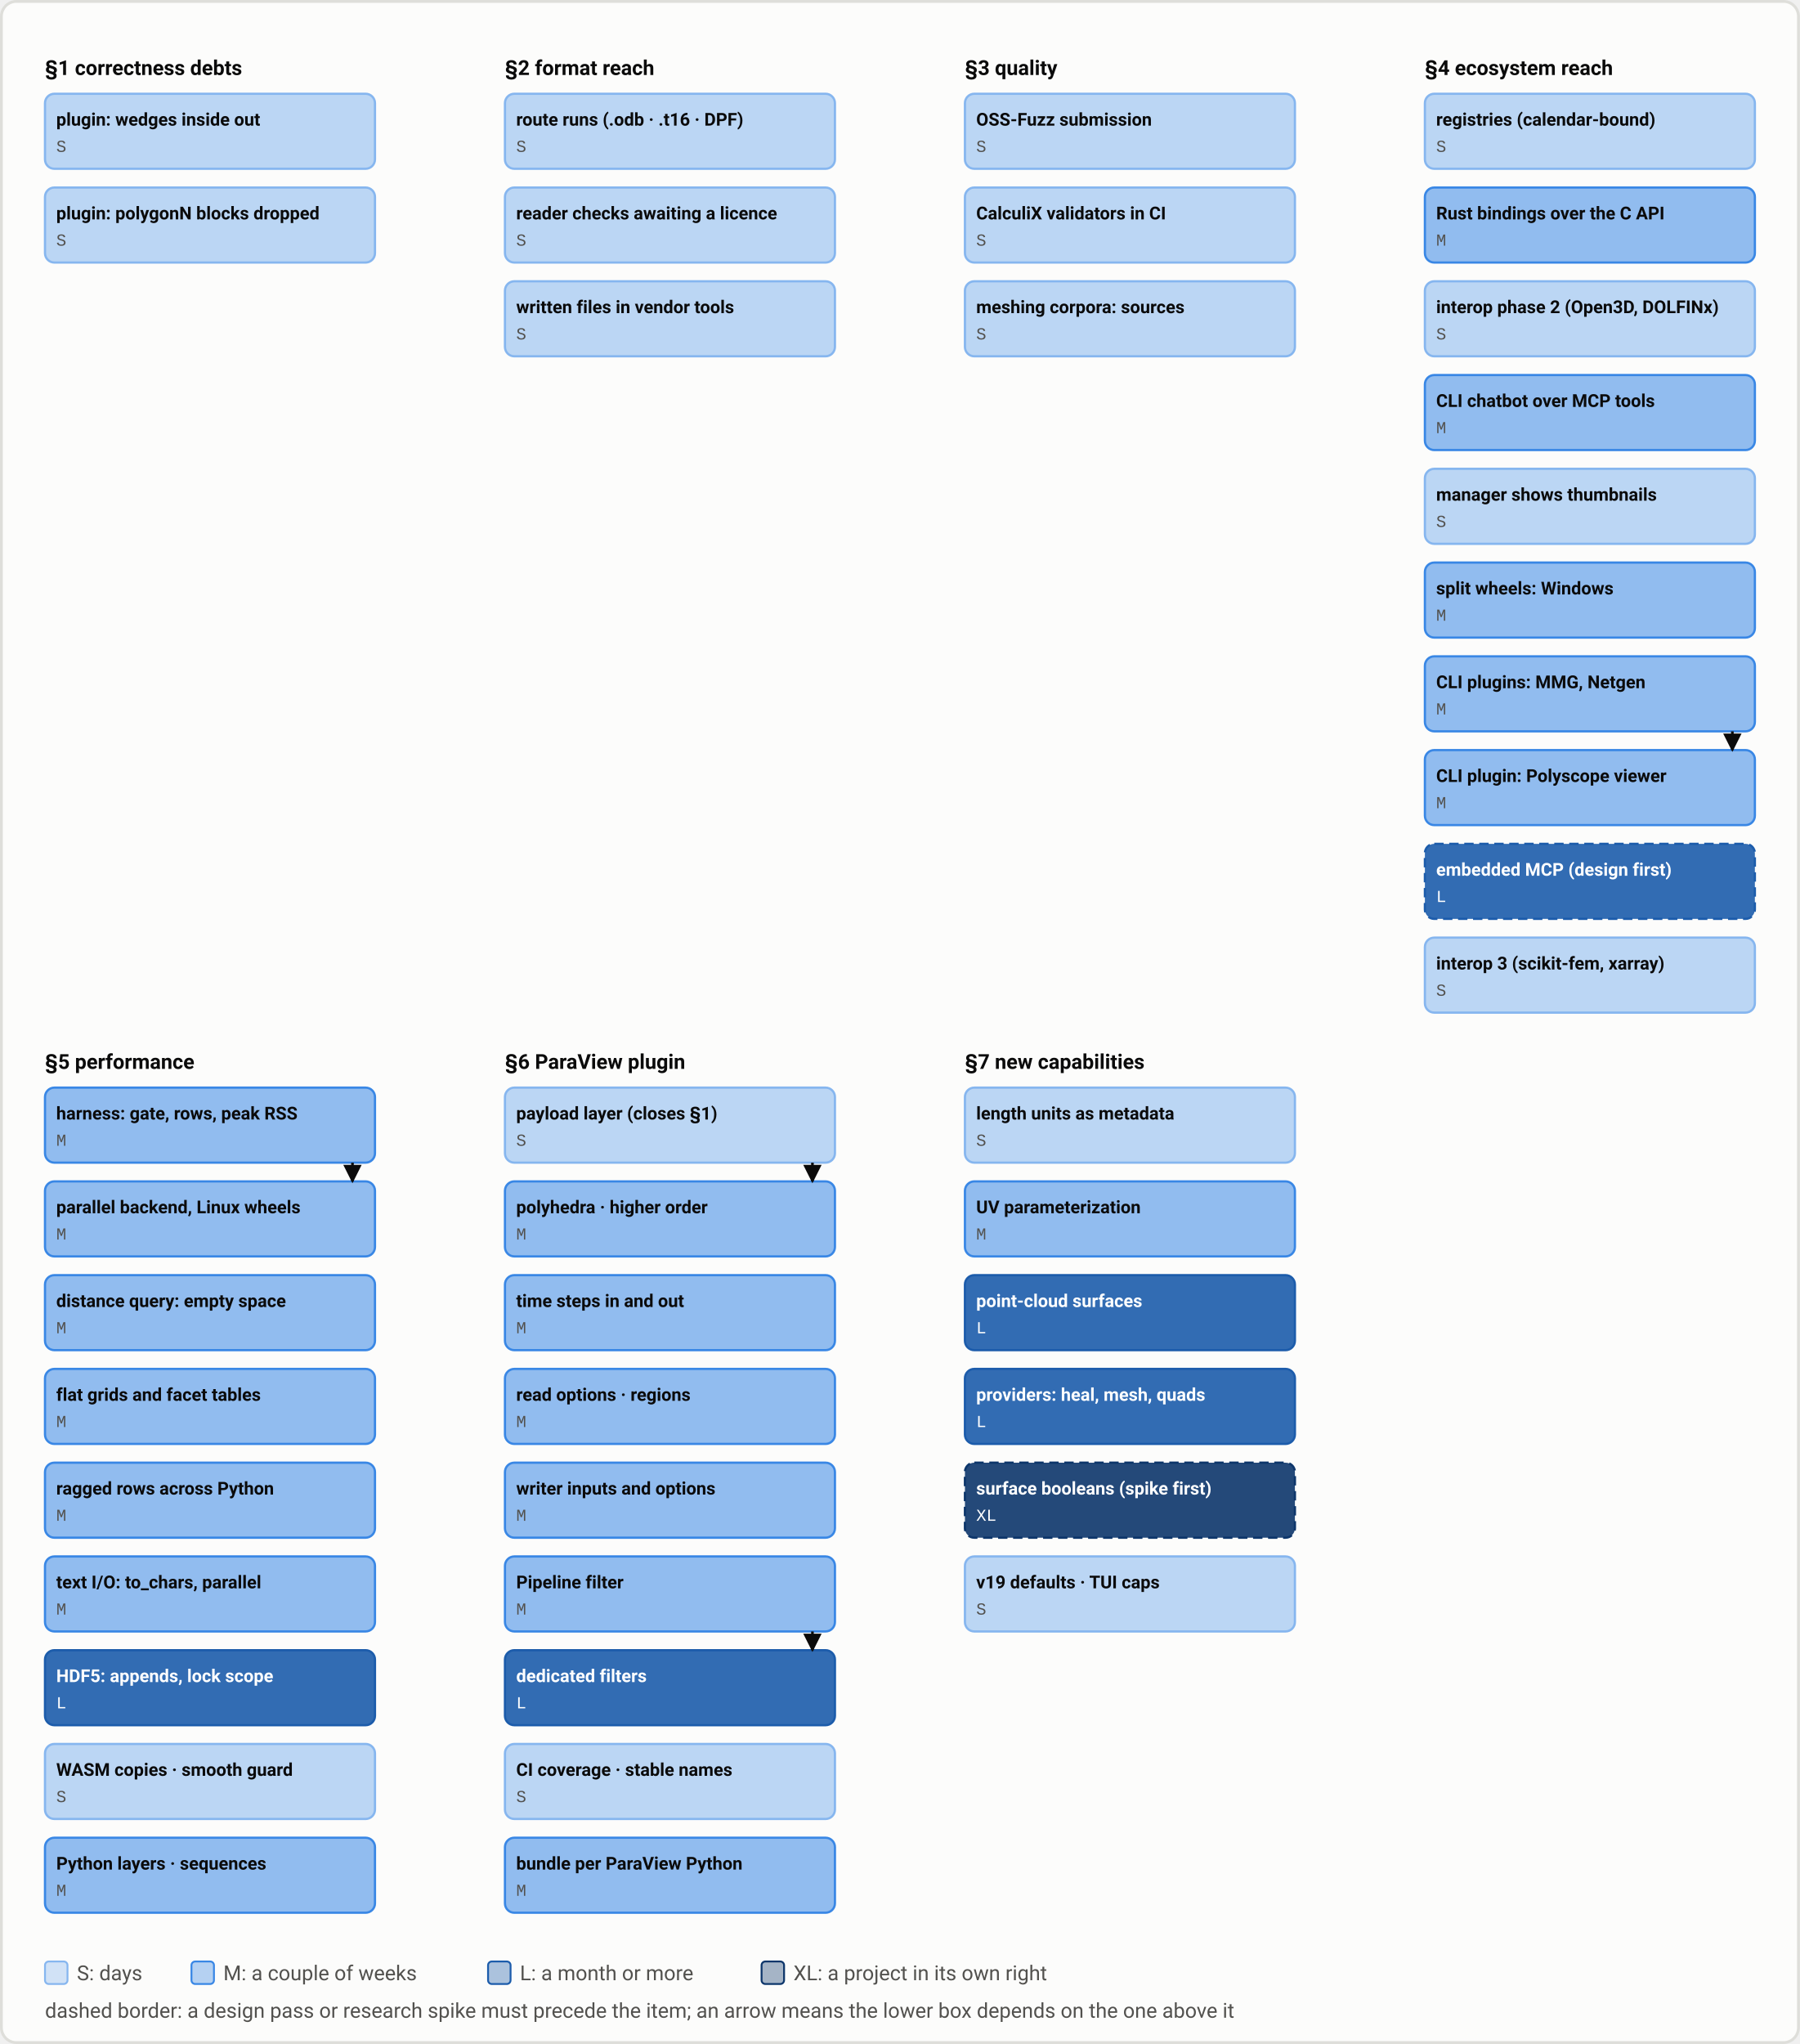
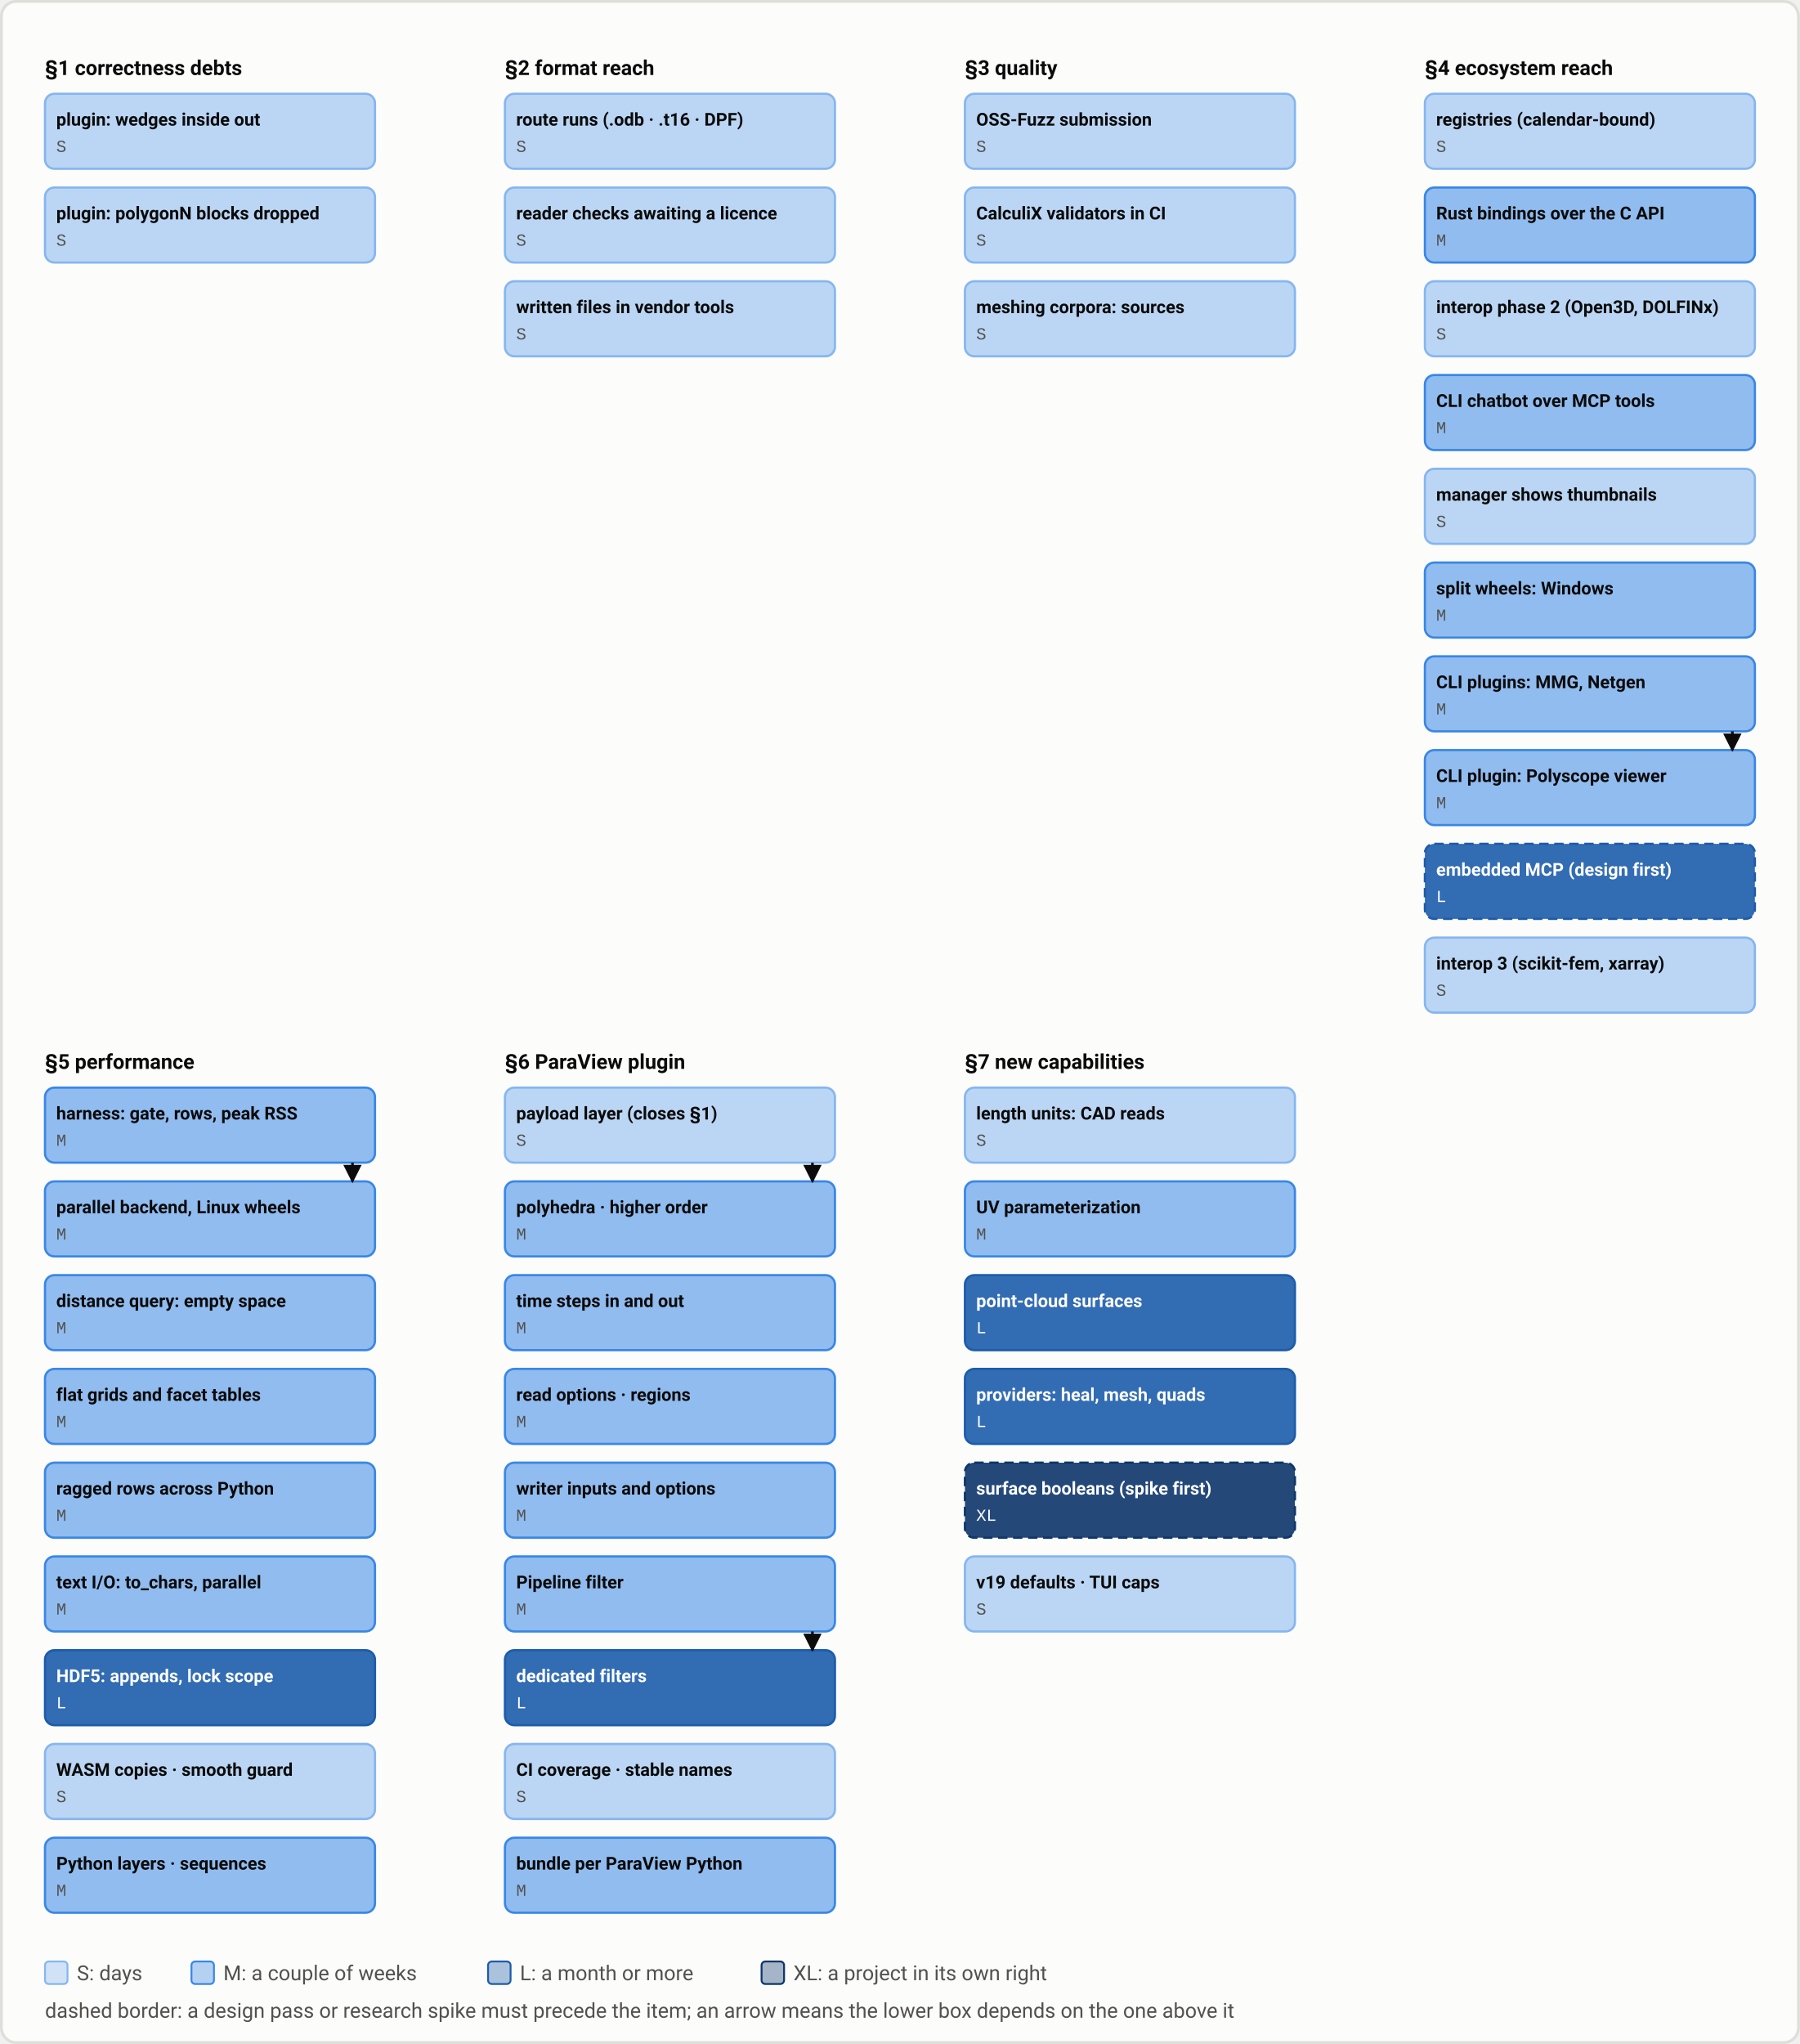
<svg xmlns="http://www.w3.org/2000/svg" viewBox="0 0 960 1090" width="960" height="1090" font-family="system-ui, -apple-system, 'Segoe UI', Roboto, sans-serif" role="img" aria-label="The roadmap at a glance: open items by section, in recommended order, shaded by effort">
  <defs>
    <marker id="arrow-0b0b0b" viewBox="0 0 10 10" refX="9" refY="5" markerWidth="7" markerHeight="7" orient="auto-start-reverse">
      <path d="M 0 0 L 10 5 L 0 10 z" fill="#0b0b0b" />
    </marker>
  </defs>
  <rect x="0.75" y="0.75" width="958.5" height="1088.5" rx="8" fill="#fcfcfb" stroke="#dededa" stroke-width="1.5" />
  <text x="24" y="40" font-family="system-ui, -apple-system, 'Segoe UI', Roboto, sans-serif" font-size="11" font-weight="700" fill="#0b0b0b">§1 correctness debts</text>
  <rect x="24" y="50" width="176" height="40" rx="5" fill="#86b6ef" fill-opacity="0.55" stroke="#86b6ef" stroke-width="1.2" />
  <text x="30" y="67" font-family="system-ui, -apple-system, 'Segoe UI', Roboto, sans-serif" font-size="9.5" font-weight="600" fill="#0b0b0b">plugin: wedges inside out</text>
  <text x="30" y="81" font-family="ui-monospace, SFMono-Regular, Menlo, Consolas, 'Liberation Mono', monospace" font-size="9" fill="#52514e">S</text>
  <rect x="24" y="100" width="176" height="40" rx="5" fill="#86b6ef" fill-opacity="0.55" stroke="#86b6ef" stroke-width="1.2" />
  <text x="30" y="117" font-family="system-ui, -apple-system, 'Segoe UI', Roboto, sans-serif" font-size="9.5" font-weight="600" fill="#0b0b0b">plugin: polygonN blocks dropped</text>
  <text x="30" y="131" font-family="ui-monospace, SFMono-Regular, Menlo, Consolas, 'Liberation Mono', monospace" font-size="9" fill="#52514e">S</text>
  <text x="269.33" y="40" font-family="system-ui, -apple-system, 'Segoe UI', Roboto, sans-serif" font-size="11" font-weight="700" fill="#0b0b0b">§2 format reach</text>
  <rect x="269.33" y="50" width="176" height="40" rx="5" fill="#86b6ef" fill-opacity="0.55" stroke="#86b6ef" stroke-width="1.2" />
  <text x="275.33" y="67" font-family="system-ui, -apple-system, 'Segoe UI', Roboto, sans-serif" font-size="9.5" font-weight="600" fill="#0b0b0b">route runs (.odb · .t16 · DPF)</text>
  <text x="275.33" y="81" font-family="ui-monospace, SFMono-Regular, Menlo, Consolas, 'Liberation Mono', monospace" font-size="9" fill="#52514e">S</text>
  <rect x="269.33" y="100" width="176" height="40" rx="5" fill="#86b6ef" fill-opacity="0.55" stroke="#86b6ef" stroke-width="1.2" />
  <text x="275.33" y="117" font-family="system-ui, -apple-system, 'Segoe UI', Roboto, sans-serif" font-size="9.5" font-weight="600" fill="#0b0b0b">reader checks awaiting a licence</text>
  <text x="275.33" y="131" font-family="ui-monospace, SFMono-Regular, Menlo, Consolas, 'Liberation Mono', monospace" font-size="9" fill="#52514e">S</text>
  <rect x="269.33" y="150" width="176" height="40" rx="5" fill="#86b6ef" fill-opacity="0.55" stroke="#86b6ef" stroke-width="1.2" />
  <text x="275.33" y="167" font-family="system-ui, -apple-system, 'Segoe UI', Roboto, sans-serif" font-size="9.5" font-weight="600" fill="#0b0b0b">written files in vendor tools</text>
  <text x="275.33" y="181" font-family="ui-monospace, SFMono-Regular, Menlo, Consolas, 'Liberation Mono', monospace" font-size="9" fill="#52514e">S</text>
  <text x="514.67" y="40" font-family="system-ui, -apple-system, 'Segoe UI', Roboto, sans-serif" font-size="11" font-weight="700" fill="#0b0b0b">§3 quality</text>
  <rect x="514.67" y="50" width="176" height="40" rx="5" fill="#86b6ef" fill-opacity="0.55" stroke="#86b6ef" stroke-width="1.2" />
  <text x="520.67" y="67" font-family="system-ui, -apple-system, 'Segoe UI', Roboto, sans-serif" font-size="9.5" font-weight="600" fill="#0b0b0b">OSS-Fuzz submission</text>
  <text x="520.67" y="81" font-family="ui-monospace, SFMono-Regular, Menlo, Consolas, 'Liberation Mono', monospace" font-size="9" fill="#52514e">S</text>
  <rect x="514.67" y="100" width="176" height="40" rx="5" fill="#86b6ef" fill-opacity="0.55" stroke="#86b6ef" stroke-width="1.2" />
  <text x="520.67" y="117" font-family="system-ui, -apple-system, 'Segoe UI', Roboto, sans-serif" font-size="9.5" font-weight="600" fill="#0b0b0b">CalculiX validators in CI</text>
  <text x="520.67" y="131" font-family="ui-monospace, SFMono-Regular, Menlo, Consolas, 'Liberation Mono', monospace" font-size="9" fill="#52514e">S</text>
  <rect x="514.67" y="150" width="176" height="40" rx="5" fill="#86b6ef" fill-opacity="0.55" stroke="#86b6ef" stroke-width="1.2" />
  <text x="520.67" y="167" font-family="system-ui, -apple-system, 'Segoe UI', Roboto, sans-serif" font-size="9.5" font-weight="600" fill="#0b0b0b">meshing corpora: sources</text>
  <text x="520.67" y="181" font-family="ui-monospace, SFMono-Regular, Menlo, Consolas, 'Liberation Mono', monospace" font-size="9" fill="#52514e">S</text>
  <text x="760" y="40" font-family="system-ui, -apple-system, 'Segoe UI', Roboto, sans-serif" font-size="11" font-weight="700" fill="#0b0b0b">§4 ecosystem reach</text>
  <rect x="760" y="50" width="176" height="40" rx="5" fill="#86b6ef" fill-opacity="0.55" stroke="#86b6ef" stroke-width="1.2" />
  <text x="766" y="67" font-family="system-ui, -apple-system, 'Segoe UI', Roboto, sans-serif" font-size="9.5" font-weight="600" fill="#0b0b0b">registries (calendar-bound)</text>
  <text x="766" y="81" font-family="ui-monospace, SFMono-Regular, Menlo, Consolas, 'Liberation Mono', monospace" font-size="9" fill="#52514e">S</text>
  <rect x="760" y="100" width="176" height="40" rx="5" fill="#3987e5" fill-opacity="0.55" stroke="#3987e5" stroke-width="1.2" />
  <text x="766" y="117" font-family="system-ui, -apple-system, 'Segoe UI', Roboto, sans-serif" font-size="9.5" font-weight="600" fill="#0b0b0b">Rust bindings over the C API</text>
  <text x="766" y="131" font-family="ui-monospace, SFMono-Regular, Menlo, Consolas, 'Liberation Mono', monospace" font-size="9" fill="#52514e">M</text>
  <rect x="760" y="150" width="176" height="40" rx="5" fill="#86b6ef" fill-opacity="0.55" stroke="#86b6ef" stroke-width="1.2" />
  <text x="766" y="167" font-family="system-ui, -apple-system, 'Segoe UI', Roboto, sans-serif" font-size="9.5" font-weight="600" fill="#0b0b0b">interop phase 2 (Open3D, DOLFINx)</text>
  <text x="766" y="181" font-family="ui-monospace, SFMono-Regular, Menlo, Consolas, 'Liberation Mono', monospace" font-size="9" fill="#52514e">S</text>
  <rect x="760" y="200" width="176" height="40" rx="5" fill="#3987e5" fill-opacity="0.55" stroke="#3987e5" stroke-width="1.2" />
  <text x="766" y="217" font-family="system-ui, -apple-system, 'Segoe UI', Roboto, sans-serif" font-size="9.5" font-weight="600" fill="#0b0b0b">CLI chatbot over MCP tools</text>
  <text x="766" y="231" font-family="ui-monospace, SFMono-Regular, Menlo, Consolas, 'Liberation Mono', monospace" font-size="9" fill="#52514e">M</text>
  <rect x="760" y="250" width="176" height="40" rx="5" fill="#86b6ef" fill-opacity="0.55" stroke="#86b6ef" stroke-width="1.2" />
  <text x="766" y="267" font-family="system-ui, -apple-system, 'Segoe UI', Roboto, sans-serif" font-size="9.5" font-weight="600" fill="#0b0b0b">manager shows thumbnails</text>
  <text x="766" y="281" font-family="ui-monospace, SFMono-Regular, Menlo, Consolas, 'Liberation Mono', monospace" font-size="9" fill="#52514e">S</text>
  <rect x="760" y="300" width="176" height="40" rx="5" fill="#3987e5" fill-opacity="0.55" stroke="#3987e5" stroke-width="1.2" />
  <text x="766" y="317" font-family="system-ui, -apple-system, 'Segoe UI', Roboto, sans-serif" font-size="9.5" font-weight="600" fill="#0b0b0b">split wheels: Windows</text>
  <text x="766" y="331" font-family="ui-monospace, SFMono-Regular, Menlo, Consolas, 'Liberation Mono', monospace" font-size="9" fill="#52514e">M</text>
  <rect x="760" y="350" width="176" height="40" rx="5" fill="#3987e5" fill-opacity="0.55" stroke="#3987e5" stroke-width="1.2" />
  <text x="766" y="367" font-family="system-ui, -apple-system, 'Segoe UI', Roboto, sans-serif" font-size="9.5" font-weight="600" fill="#0b0b0b">CLI plugins: MMG, Netgen</text>
  <text x="766" y="381" font-family="ui-monospace, SFMono-Regular, Menlo, Consolas, 'Liberation Mono', monospace" font-size="9" fill="#52514e">M</text>
  <rect x="760" y="400" width="176" height="40" rx="5" fill="#3987e5" fill-opacity="0.55" stroke="#3987e5" stroke-width="1.2" />
  <text x="766" y="417" font-family="system-ui, -apple-system, 'Segoe UI', Roboto, sans-serif" font-size="9.5" font-weight="600" fill="#0b0b0b">CLI plugin: Polyscope viewer</text>
  <text x="766" y="431" font-family="ui-monospace, SFMono-Regular, Menlo, Consolas, 'Liberation Mono', monospace" font-size="9" fill="#52514e">M</text>
  <rect x="760" y="450" width="176" height="40" rx="5" fill="#1c5cab" fill-opacity="0.9" stroke="#1c5cab" stroke-width="1.2" stroke-dasharray="5 3" />
  <text x="766" y="467" font-family="system-ui, -apple-system, 'Segoe UI', Roboto, sans-serif" font-size="9.5" font-weight="600" fill="#ffffff">embedded MCP (design first)</text>
  <text x="766" y="481" font-family="ui-monospace, SFMono-Regular, Menlo, Consolas, 'Liberation Mono', monospace" font-size="9" fill="#ffffff">L</text>
  <rect x="760" y="500" width="176" height="40" rx="5" fill="#86b6ef" fill-opacity="0.55" stroke="#86b6ef" stroke-width="1.2" />
  <text x="766" y="517" font-family="system-ui, -apple-system, 'Segoe UI', Roboto, sans-serif" font-size="9.5" font-weight="600" fill="#0b0b0b">interop 3 (scikit-fem, xarray)</text>
  <text x="766" y="531" font-family="ui-monospace, SFMono-Regular, Menlo, Consolas, 'Liberation Mono', monospace" font-size="9" fill="#52514e">S</text>
  <line x1="924" y1="390" x2="924" y2="400" stroke="#0b0b0b" stroke-width="1.4" marker-end="url(#arrow-0b0b0b)" />
  <text x="24" y="570" font-family="system-ui, -apple-system, 'Segoe UI', Roboto, sans-serif" font-size="11" font-weight="700" fill="#0b0b0b">§5 performance</text>
  <rect x="24" y="580" width="176" height="40" rx="5" fill="#3987e5" fill-opacity="0.55" stroke="#3987e5" stroke-width="1.2" />
  <text x="30" y="597" font-family="system-ui, -apple-system, 'Segoe UI', Roboto, sans-serif" font-size="9.5" font-weight="600" fill="#0b0b0b">harness: gate, rows, peak RSS</text>
  <text x="30" y="611" font-family="ui-monospace, SFMono-Regular, Menlo, Consolas, 'Liberation Mono', monospace" font-size="9" fill="#52514e">M</text>
  <rect x="24" y="630" width="176" height="40" rx="5" fill="#3987e5" fill-opacity="0.55" stroke="#3987e5" stroke-width="1.2" />
  <text x="30" y="647" font-family="system-ui, -apple-system, 'Segoe UI', Roboto, sans-serif" font-size="9.5" font-weight="600" fill="#0b0b0b">parallel backend, Linux wheels</text>
  <text x="30" y="661" font-family="ui-monospace, SFMono-Regular, Menlo, Consolas, 'Liberation Mono', monospace" font-size="9" fill="#52514e">M</text>
  <rect x="24" y="680" width="176" height="40" rx="5" fill="#3987e5" fill-opacity="0.55" stroke="#3987e5" stroke-width="1.2" />
  <text x="30" y="697" font-family="system-ui, -apple-system, 'Segoe UI', Roboto, sans-serif" font-size="9.5" font-weight="600" fill="#0b0b0b">distance query: empty space</text>
  <text x="30" y="711" font-family="ui-monospace, SFMono-Regular, Menlo, Consolas, 'Liberation Mono', monospace" font-size="9" fill="#52514e">M</text>
  <rect x="24" y="730" width="176" height="40" rx="5" fill="#3987e5" fill-opacity="0.55" stroke="#3987e5" stroke-width="1.2" />
  <text x="30" y="747" font-family="system-ui, -apple-system, 'Segoe UI', Roboto, sans-serif" font-size="9.5" font-weight="600" fill="#0b0b0b">flat grids and facet tables</text>
  <text x="30" y="761" font-family="ui-monospace, SFMono-Regular, Menlo, Consolas, 'Liberation Mono', monospace" font-size="9" fill="#52514e">M</text>
  <rect x="24" y="780" width="176" height="40" rx="5" fill="#3987e5" fill-opacity="0.55" stroke="#3987e5" stroke-width="1.2" />
  <text x="30" y="797" font-family="system-ui, -apple-system, 'Segoe UI', Roboto, sans-serif" font-size="9.5" font-weight="600" fill="#0b0b0b">ragged rows across Python</text>
  <text x="30" y="811" font-family="ui-monospace, SFMono-Regular, Menlo, Consolas, 'Liberation Mono', monospace" font-size="9" fill="#52514e">M</text>
  <rect x="24" y="830" width="176" height="40" rx="5" fill="#3987e5" fill-opacity="0.55" stroke="#3987e5" stroke-width="1.2" />
  <text x="30" y="847" font-family="system-ui, -apple-system, 'Segoe UI', Roboto, sans-serif" font-size="9.5" font-weight="600" fill="#0b0b0b">text I/O: to_chars, parallel</text>
  <text x="30" y="861" font-family="ui-monospace, SFMono-Regular, Menlo, Consolas, 'Liberation Mono', monospace" font-size="9" fill="#52514e">M</text>
  <rect x="24" y="880" width="176" height="40" rx="5" fill="#1c5cab" fill-opacity="0.9" stroke="#1c5cab" stroke-width="1.2" />
  <text x="30" y="897" font-family="system-ui, -apple-system, 'Segoe UI', Roboto, sans-serif" font-size="9.5" font-weight="600" fill="#ffffff">HDF5: appends, lock scope</text>
  <text x="30" y="911" font-family="ui-monospace, SFMono-Regular, Menlo, Consolas, 'Liberation Mono', monospace" font-size="9" fill="#ffffff">L</text>
  <rect x="24" y="930" width="176" height="40" rx="5" fill="#86b6ef" fill-opacity="0.55" stroke="#86b6ef" stroke-width="1.2" />
  <text x="30" y="947" font-family="system-ui, -apple-system, 'Segoe UI', Roboto, sans-serif" font-size="9.5" font-weight="600" fill="#0b0b0b">WASM copies · smooth guard</text>
  <text x="30" y="961" font-family="ui-monospace, SFMono-Regular, Menlo, Consolas, 'Liberation Mono', monospace" font-size="9" fill="#52514e">S</text>
  <rect x="24" y="980" width="176" height="40" rx="5" fill="#3987e5" fill-opacity="0.55" stroke="#3987e5" stroke-width="1.2" />
  <text x="30" y="997" font-family="system-ui, -apple-system, 'Segoe UI', Roboto, sans-serif" font-size="9.5" font-weight="600" fill="#0b0b0b">Python layers · sequences</text>
  <text x="30" y="1011" font-family="ui-monospace, SFMono-Regular, Menlo, Consolas, 'Liberation Mono', monospace" font-size="9" fill="#52514e">M</text>
  <line x1="188" y1="620" x2="188" y2="630" stroke="#0b0b0b" stroke-width="1.4" marker-end="url(#arrow-0b0b0b)" />
  <text x="269.33" y="570" font-family="system-ui, -apple-system, 'Segoe UI', Roboto, sans-serif" font-size="11" font-weight="700" fill="#0b0b0b">§6 ParaView plugin</text>
  <rect x="269.33" y="580" width="176" height="40" rx="5" fill="#86b6ef" fill-opacity="0.55" stroke="#86b6ef" stroke-width="1.2" />
  <text x="275.33" y="597" font-family="system-ui, -apple-system, 'Segoe UI', Roboto, sans-serif" font-size="9.5" font-weight="600" fill="#0b0b0b">payload layer (closes §1)</text>
  <text x="275.33" y="611" font-family="ui-monospace, SFMono-Regular, Menlo, Consolas, 'Liberation Mono', monospace" font-size="9" fill="#52514e">S</text>
  <rect x="269.33" y="630" width="176" height="40" rx="5" fill="#3987e5" fill-opacity="0.55" stroke="#3987e5" stroke-width="1.2" />
  <text x="275.33" y="647" font-family="system-ui, -apple-system, 'Segoe UI', Roboto, sans-serif" font-size="9.5" font-weight="600" fill="#0b0b0b">polyhedra · higher order</text>
  <text x="275.33" y="661" font-family="ui-monospace, SFMono-Regular, Menlo, Consolas, 'Liberation Mono', monospace" font-size="9" fill="#52514e">M</text>
  <rect x="269.33" y="680" width="176" height="40" rx="5" fill="#3987e5" fill-opacity="0.55" stroke="#3987e5" stroke-width="1.2" />
  <text x="275.33" y="697" font-family="system-ui, -apple-system, 'Segoe UI', Roboto, sans-serif" font-size="9.5" font-weight="600" fill="#0b0b0b">time steps in and out</text>
  <text x="275.33" y="711" font-family="ui-monospace, SFMono-Regular, Menlo, Consolas, 'Liberation Mono', monospace" font-size="9" fill="#52514e">M</text>
  <rect x="269.33" y="730" width="176" height="40" rx="5" fill="#3987e5" fill-opacity="0.55" stroke="#3987e5" stroke-width="1.2" />
  <text x="275.33" y="747" font-family="system-ui, -apple-system, 'Segoe UI', Roboto, sans-serif" font-size="9.5" font-weight="600" fill="#0b0b0b">read options · regions</text>
  <text x="275.33" y="761" font-family="ui-monospace, SFMono-Regular, Menlo, Consolas, 'Liberation Mono', monospace" font-size="9" fill="#52514e">M</text>
  <rect x="269.33" y="780" width="176" height="40" rx="5" fill="#3987e5" fill-opacity="0.55" stroke="#3987e5" stroke-width="1.2" />
  <text x="275.33" y="797" font-family="system-ui, -apple-system, 'Segoe UI', Roboto, sans-serif" font-size="9.5" font-weight="600" fill="#0b0b0b">writer inputs and options</text>
  <text x="275.33" y="811" font-family="ui-monospace, SFMono-Regular, Menlo, Consolas, 'Liberation Mono', monospace" font-size="9" fill="#52514e">M</text>
  <rect x="269.33" y="830" width="176" height="40" rx="5" fill="#3987e5" fill-opacity="0.55" stroke="#3987e5" stroke-width="1.2" />
  <text x="275.33" y="847" font-family="system-ui, -apple-system, 'Segoe UI', Roboto, sans-serif" font-size="9.5" font-weight="600" fill="#0b0b0b">Pipeline filter</text>
  <text x="275.33" y="861" font-family="ui-monospace, SFMono-Regular, Menlo, Consolas, 'Liberation Mono', monospace" font-size="9" fill="#52514e">M</text>
  <rect x="269.33" y="880" width="176" height="40" rx="5" fill="#1c5cab" fill-opacity="0.9" stroke="#1c5cab" stroke-width="1.2" />
  <text x="275.33" y="897" font-family="system-ui, -apple-system, 'Segoe UI', Roboto, sans-serif" font-size="9.5" font-weight="600" fill="#ffffff">dedicated filters</text>
  <text x="275.33" y="911" font-family="ui-monospace, SFMono-Regular, Menlo, Consolas, 'Liberation Mono', monospace" font-size="9" fill="#ffffff">L</text>
  <rect x="269.33" y="930" width="176" height="40" rx="5" fill="#86b6ef" fill-opacity="0.55" stroke="#86b6ef" stroke-width="1.2" />
  <text x="275.33" y="947" font-family="system-ui, -apple-system, 'Segoe UI', Roboto, sans-serif" font-size="9.5" font-weight="600" fill="#0b0b0b">CI coverage · stable names</text>
  <text x="275.33" y="961" font-family="ui-monospace, SFMono-Regular, Menlo, Consolas, 'Liberation Mono', monospace" font-size="9" fill="#52514e">S</text>
  <rect x="269.33" y="980" width="176" height="40" rx="5" fill="#3987e5" fill-opacity="0.55" stroke="#3987e5" stroke-width="1.2" />
  <text x="275.33" y="997" font-family="system-ui, -apple-system, 'Segoe UI', Roboto, sans-serif" font-size="9.5" font-weight="600" fill="#0b0b0b">bundle per ParaView Python</text>
  <text x="275.33" y="1011" font-family="ui-monospace, SFMono-Regular, Menlo, Consolas, 'Liberation Mono', monospace" font-size="9" fill="#52514e">M</text>
  <line x1="433.33" y1="620" x2="433.33" y2="630" stroke="#0b0b0b" stroke-width="1.4" marker-end="url(#arrow-0b0b0b)" />
  <line x1="433.33" y1="870" x2="433.33" y2="880" stroke="#0b0b0b" stroke-width="1.4" marker-end="url(#arrow-0b0b0b)" />
  <text x="514.67" y="570" font-family="system-ui, -apple-system, 'Segoe UI', Roboto, sans-serif" font-size="11" font-weight="700" fill="#0b0b0b">§7 new capabilities</text>
  <rect x="514.67" y="580" width="176" height="40" rx="5" fill="#86b6ef" fill-opacity="0.55" stroke="#86b6ef" stroke-width="1.2" />
-   <text x="520.67" y="597" font-family="system-ui, -apple-system, 'Segoe UI', Roboto, sans-serif" font-size="9.5" font-weight="600" fill="#0b0b0b">length units as metadata</text>
+   <text x="520.67" y="597" font-family="system-ui, -apple-system, 'Segoe UI', Roboto, sans-serif" font-size="9.5" font-weight="600" fill="#0b0b0b">length units: CAD reads</text>
  <text x="520.67" y="611" font-family="ui-monospace, SFMono-Regular, Menlo, Consolas, 'Liberation Mono', monospace" font-size="9" fill="#52514e">S</text>
  <rect x="514.67" y="630" width="176" height="40" rx="5" fill="#3987e5" fill-opacity="0.55" stroke="#3987e5" stroke-width="1.2" />
  <text x="520.67" y="647" font-family="system-ui, -apple-system, 'Segoe UI', Roboto, sans-serif" font-size="9.5" font-weight="600" fill="#0b0b0b">UV parameterization</text>
  <text x="520.67" y="661" font-family="ui-monospace, SFMono-Regular, Menlo, Consolas, 'Liberation Mono', monospace" font-size="9" fill="#52514e">M</text>
  <rect x="514.67" y="680" width="176" height="40" rx="5" fill="#1c5cab" fill-opacity="0.9" stroke="#1c5cab" stroke-width="1.2" />
  <text x="520.67" y="697" font-family="system-ui, -apple-system, 'Segoe UI', Roboto, sans-serif" font-size="9.5" font-weight="600" fill="#ffffff">point-cloud surfaces</text>
  <text x="520.67" y="711" font-family="ui-monospace, SFMono-Regular, Menlo, Consolas, 'Liberation Mono', monospace" font-size="9" fill="#ffffff">L</text>
  <rect x="514.67" y="730" width="176" height="40" rx="5" fill="#1c5cab" fill-opacity="0.9" stroke="#1c5cab" stroke-width="1.2" />
  <text x="520.67" y="747" font-family="system-ui, -apple-system, 'Segoe UI', Roboto, sans-serif" font-size="9.5" font-weight="600" fill="#ffffff">providers: heal, mesh, quads</text>
  <text x="520.67" y="761" font-family="ui-monospace, SFMono-Regular, Menlo, Consolas, 'Liberation Mono', monospace" font-size="9" fill="#ffffff">L</text>
  <rect x="514.67" y="780" width="176" height="40" rx="5" fill="#0d366b" fill-opacity="0.9" stroke="#0d366b" stroke-width="1.2" stroke-dasharray="5 3" />
  <text x="520.67" y="797" font-family="system-ui, -apple-system, 'Segoe UI', Roboto, sans-serif" font-size="9.5" font-weight="600" fill="#ffffff">surface booleans (spike first)</text>
  <text x="520.67" y="811" font-family="ui-monospace, SFMono-Regular, Menlo, Consolas, 'Liberation Mono', monospace" font-size="9" fill="#ffffff">XL</text>
  <rect x="514.67" y="830" width="176" height="40" rx="5" fill="#86b6ef" fill-opacity="0.55" stroke="#86b6ef" stroke-width="1.2" />
  <text x="520.67" y="847" font-family="system-ui, -apple-system, 'Segoe UI', Roboto, sans-serif" font-size="9.5" font-weight="600" fill="#0b0b0b">v19 defaults · TUI caps</text>
  <text x="520.67" y="861" font-family="ui-monospace, SFMono-Regular, Menlo, Consolas, 'Liberation Mono', monospace" font-size="9" fill="#52514e">S</text>
  <rect x="24" y="1046" width="12" height="12" rx="2" fill="#86b6ef" fill-opacity="0.36" stroke="#86b6ef" stroke-width="1" />
  <text x="41" y="1056" font-family="system-ui, -apple-system, 'Segoe UI', Roboto, sans-serif" font-size="11" fill="#52514e">S: days</text>
  <rect x="102.12" y="1046" width="12" height="12" rx="2" fill="#3987e5" fill-opacity="0.36" stroke="#3987e5" stroke-width="1" />
  <text x="119.12" y="1056" font-family="system-ui, -apple-system, 'Segoe UI', Roboto, sans-serif" font-size="11" fill="#52514e">M: a couple of weeks</text>
  <rect x="260.32" y="1046" width="12" height="12" rx="2" fill="#1c5cab" fill-opacity="0.36" stroke="#1c5cab" stroke-width="1" />
  <text x="277.32" y="1056" font-family="system-ui, -apple-system, 'Segoe UI', Roboto, sans-serif" font-size="11" fill="#52514e">L: a month or more</text>
  <rect x="406.2" y="1046" width="12" height="12" rx="2" fill="#0d366b" fill-opacity="0.36" stroke="#0d366b" stroke-width="1" />
  <text x="423.2" y="1056" font-family="system-ui, -apple-system, 'Segoe UI', Roboto, sans-serif" font-size="11" fill="#52514e">XL: a project in its own right</text>
  <text x="24" y="1076" font-family="system-ui, -apple-system, 'Segoe UI', Roboto, sans-serif" font-size="11" fill="#52514e">dashed border: a design pass or research spike must precede the item; an arrow means the lower box depends on the one above it</text>
</svg>
